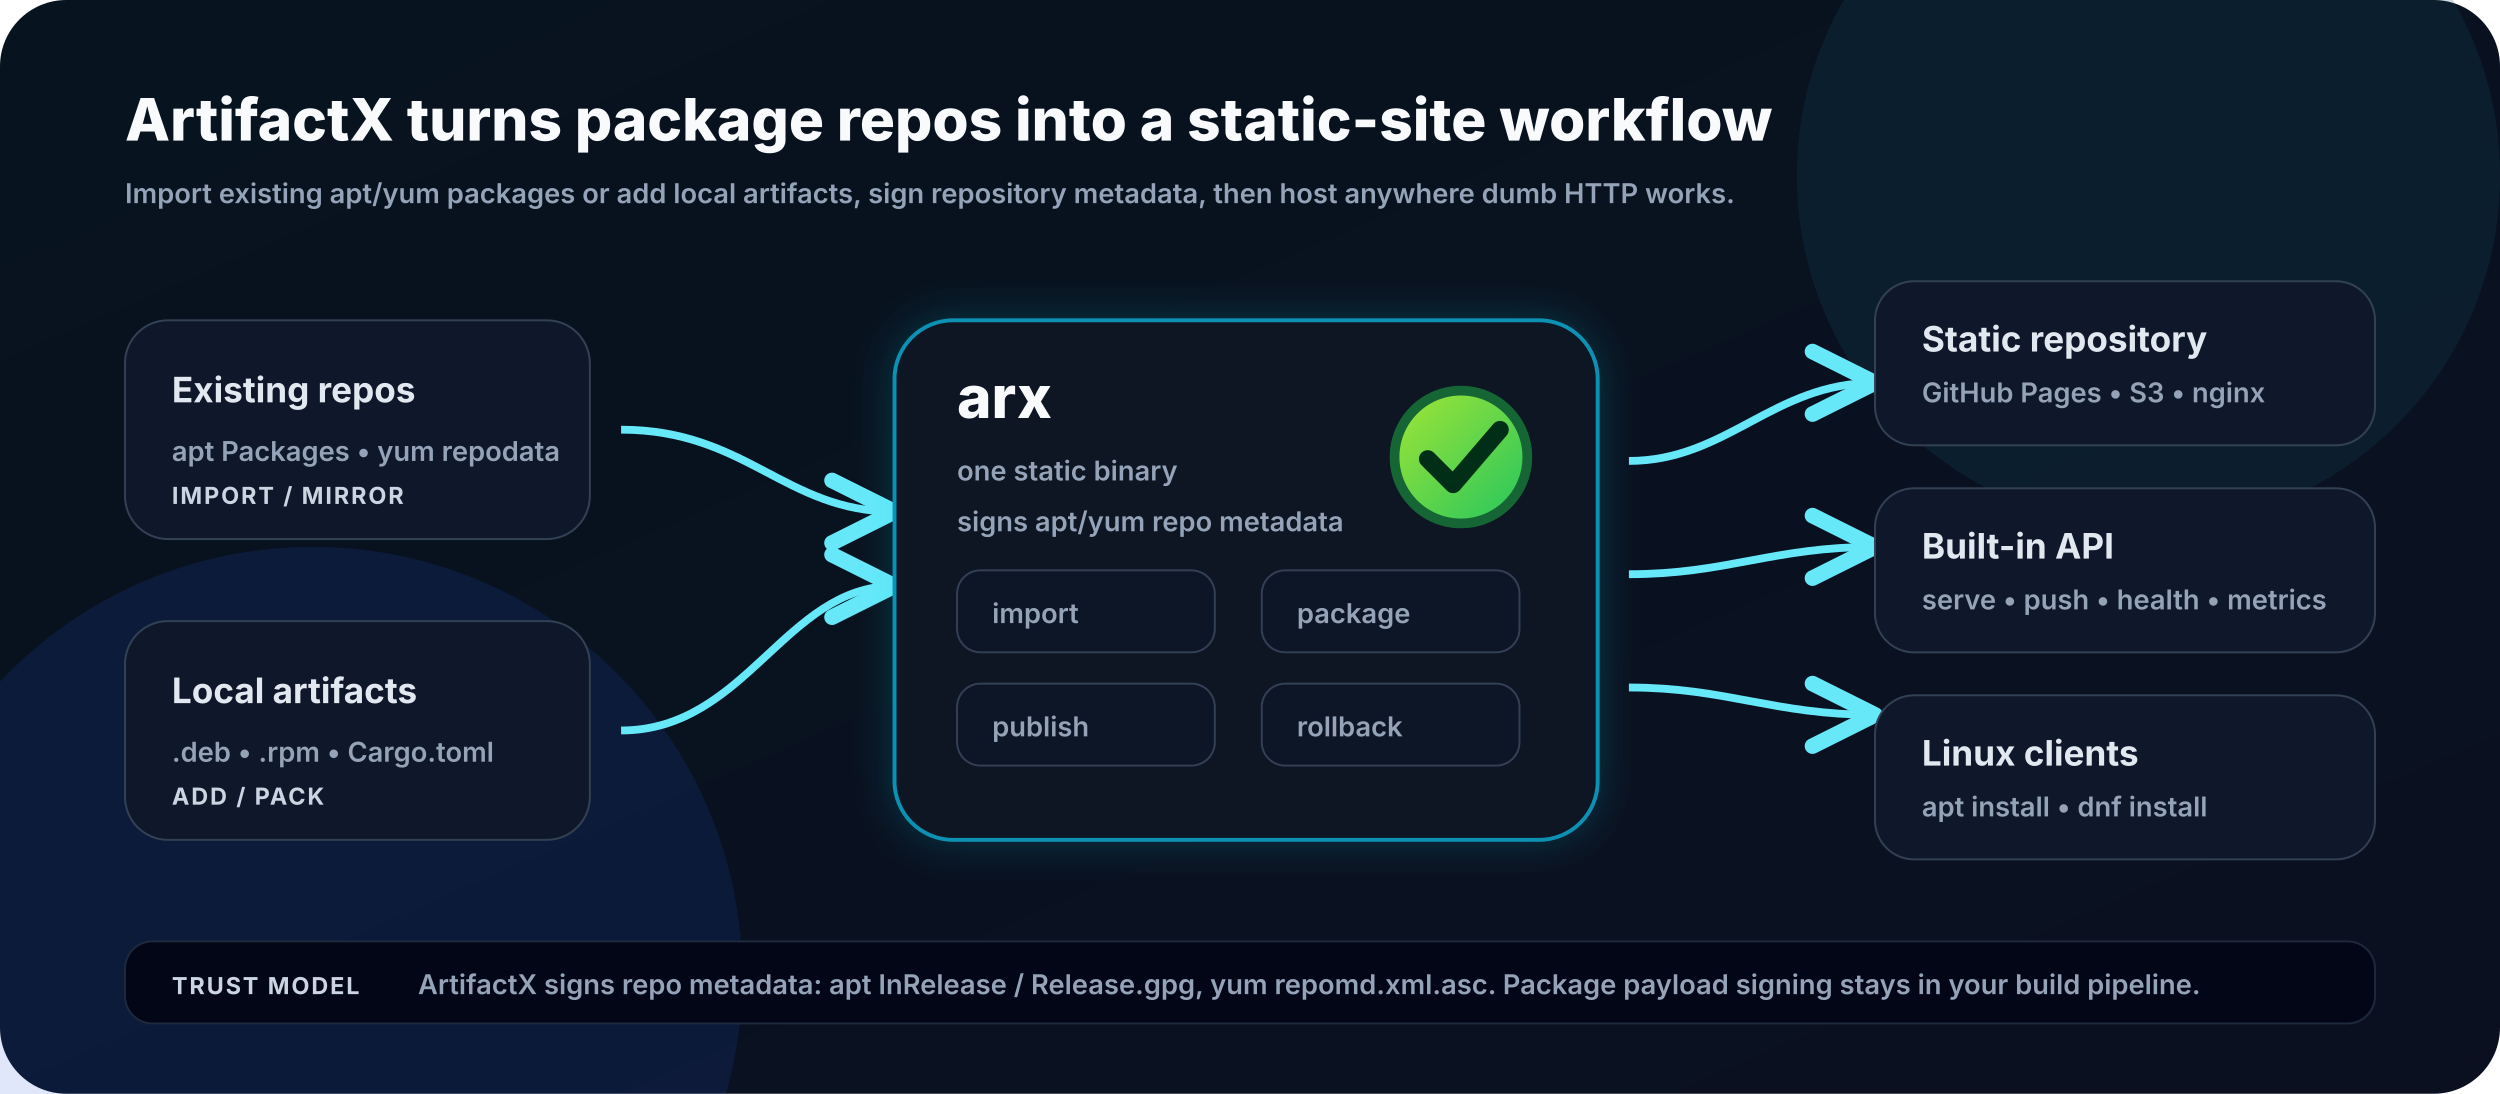
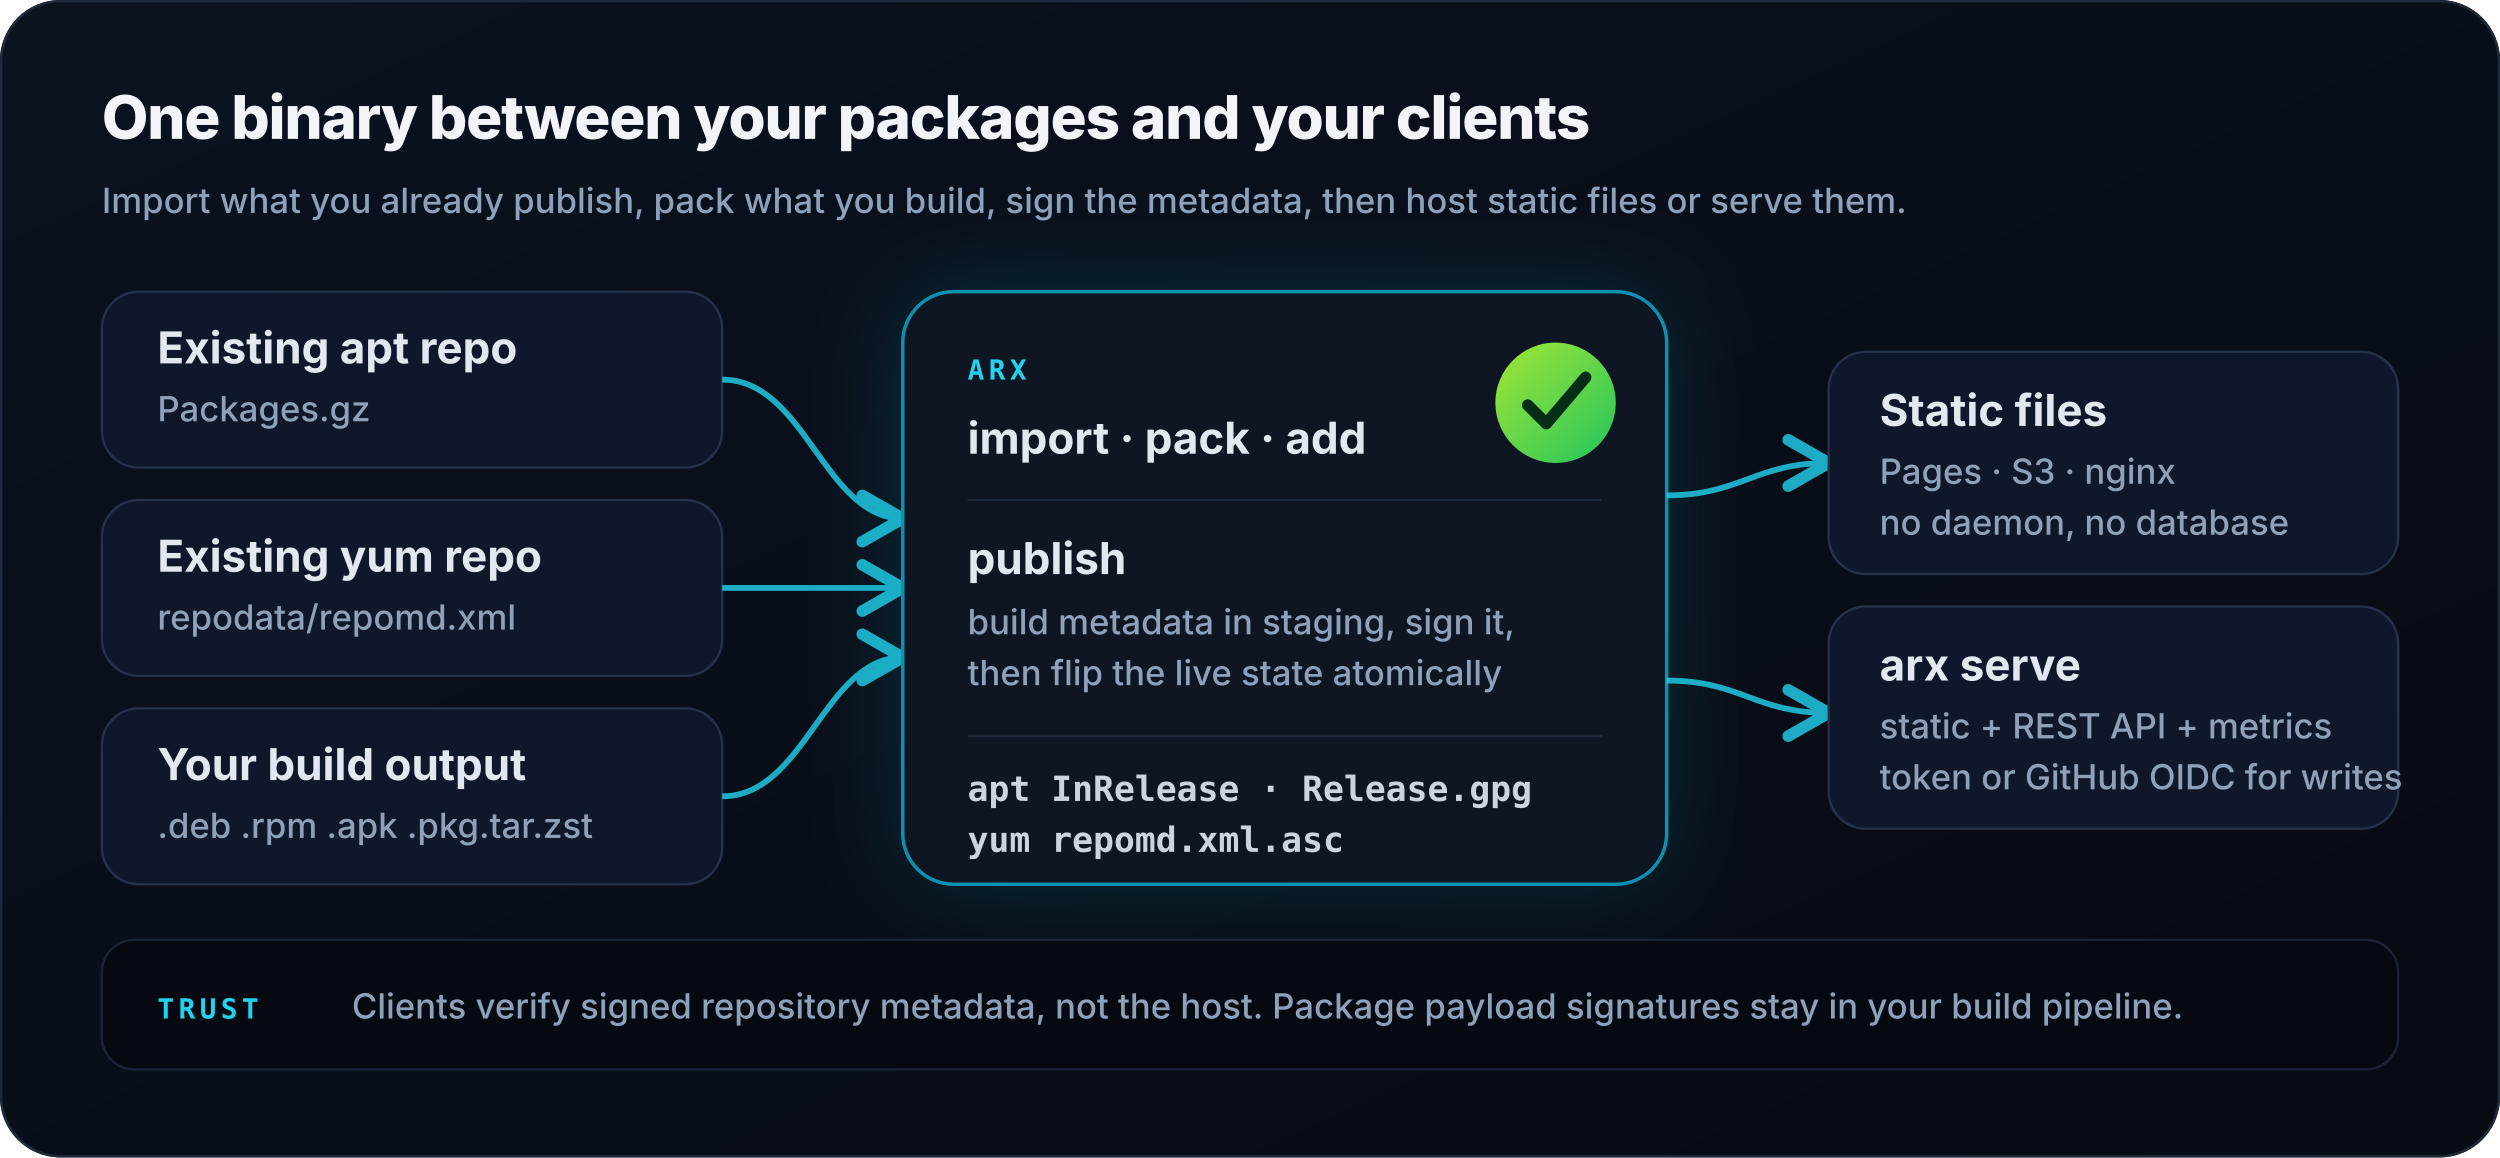
- <svg xmlns="http://www.w3.org/2000/svg" width="1280" height="560" viewBox="0 0 1280 560" fill="none" role="img" aria-labelledby="title desc">
+ <svg xmlns="http://www.w3.org/2000/svg" width="1080" height="500" viewBox="0 0 1080 500" fill="none" role="img" aria-labelledby="title desc">
  <defs>
    <linearGradient id="bg" x1="0" y1="0" x2="1" y2="1">
-       <stop offset="0" stop-color="#07131F" />
-       <stop offset="1" stop-color="#0B1020" />
+       <stop offset="0" stop-color="#0A1220" />
+       <stop offset="1" stop-color="#070B12" />
    </linearGradient>
-     <linearGradient id="cyan" x1="0" y1="0" x2="1" y2="1">
+     <linearGradient id="cyan" x1="0" y1="0" x2="1" y2="0">
      <stop offset="0" stop-color="#22D3EE" />
      <stop offset="1" stop-color="#2563EB" />
    </linearGradient>
    <linearGradient id="lime" x1="0" y1="0" x2="1" y2="1">
      <stop offset="0" stop-color="#A3E635" />
      <stop offset="1" stop-color="#22C55E" />
    </linearGradient>
-     <marker id="arrow" markerWidth="12" markerHeight="12" refX="10" refY="6" orient="auto">
-       <path d="M2 2 L10 6 L2 10" fill="none" stroke="#67E8F9" stroke-width="2" stroke-linecap="round" stroke-linejoin="round" />
+     <marker id="ar" markerWidth="10" markerHeight="10" refX="8" refY="5" orient="auto">
+       <path d="M1 1 L8 5 L1 9" fill="none" stroke="#22D3EE" stroke-width="2" stroke-linecap="round" stroke-linejoin="round" />
    </marker>
-     <filter id="glow" x="-30%" y="-30%" width="160%" height="160%">
-       <feDropShadow dx="0" dy="0" stdDeviation="10" flood-color="#22D3EE" flood-opacity="0.20" />
+     <filter id="glow" x="-40%" y="-40%" width="180%" height="180%">
+       <feDropShadow dx="0" dy="0" stdDeviation="20" flood-color="#22D3EE" flood-opacity="0.16" />
    </filter>
    <style>
-       .title{font:800 30px Inter,ui-sans-serif,system-ui,-apple-system,BlinkMacSystemFont,"Segoe UI",sans-serif;fill:#F8FAFC}
-       .label{font:700 18px Inter,ui-sans-serif,system-ui,-apple-system,BlinkMacSystemFont,"Segoe UI",sans-serif;fill:#E2E8F0}
-       .small{font:600 14px Inter,ui-sans-serif,system-ui,-apple-system,BlinkMacSystemFont,"Segoe UI",sans-serif;fill:#94A3B8}
-       .tiny{font:700 12px Inter,ui-sans-serif,system-ui,-apple-system,BlinkMacSystemFont,"Segoe UI",sans-serif;fill:#CBD5E1;letter-spacing:.08em}
+       .h{font-family:Inter,ui-sans-serif,system-ui,-apple-system,Segoe UI,sans-serif;font-size:26px;font-weight:800;fill:#F1F5F9;letter-spacing:-0.5px}
+       .l{font-family:Inter,ui-sans-serif,system-ui,-apple-system,Segoe UI,sans-serif;font-size:19px;font-weight:650;fill:#E2E8F0}
+       .s{font-family:Inter,ui-sans-serif,system-ui,-apple-system,Segoe UI,sans-serif;font-size:15px;font-weight:500;fill:#8FA1B8}
+       .k{font-family:ui-monospace,SFMono-Regular,Menlo,monospace;font-size:12px;font-weight:700;fill:#22D3EE;letter-spacing:1.9px}
+       .c{font-family:ui-monospace,SFMono-Regular,Menlo,monospace;font-size:15px;font-weight:600;fill:#CBD5E1}
    </style>
  </defs>
-   <rect width="1280" height="560" rx="34" fill="url(#bg)" />
-   <circle cx="1100" cy="90" r="180" fill="#164E63" opacity="0.20" />
-   <circle cx="160" cy="500" r="220" fill="#1D4ED8" opacity="0.14" />
-   <text x="64" y="72" class="title">ArtifactX turns package repos into a static-site workflow</text>
-   <text x="64" y="104" class="small">Import existing apt/yum packages or add local artifacts, sign repository metadata, then host anywhere dumb HTTP works.</text>
-   <g transform="translate(64 164)">
-     <rect width="238" height="112" rx="22" fill="#0F172A" stroke="#334155" />
-     <text x="24" y="42" class="label">Existing repos</text>
-     <text x="24" y="72" class="small">apt Packages • yum repodata</text>
-     <text x="24" y="94" class="tiny">IMPORT / MIRROR</text>
+   <rect width="1080" height="500" rx="26" fill="url(#bg)" />
+   <rect x="0.5" y="0.5" width="1079" height="499" rx="26" stroke="#1E293B" />
+   <text x="44" y="60" class="h">One binary between your packages and your clients</text>
+   <text x="44" y="92" class="s">Import what you already publish, pack what you build, sign the metadata, then host static files or serve them.</text>
+   <g>
+     <rect x="44" y="126" width="268" height="76" rx="16" fill="#0F172A" stroke="#25324A" />
+     <text x="68" y="157" class="l">Existing apt repo</text>
+     <text x="68" y="182" class="s">Packages.gz</text>
+     <rect x="44" y="216" width="268" height="76" rx="16" fill="#0F172A" stroke="#25324A" />
+     <text x="68" y="247" class="l">Existing yum repo</text>
+     <text x="68" y="272" class="s">repodata/repomd.xml</text>
+     <rect x="44" y="306" width="268" height="76" rx="16" fill="#0F172A" stroke="#25324A" />
+     <text x="68" y="337" class="l">Your build output</text>
+     <text x="68" y="362" class="s">.deb .rpm .apk .pkg.tar.zst</text>
  </g>
-   <g transform="translate(64 318)">
-     <rect width="238" height="112" rx="22" fill="#0F172A" stroke="#334155" />
-     <text x="24" y="42" class="label">Local artifacts</text>
-     <text x="24" y="72" class="small">.deb • .rpm • Cargo.toml</text>
-     <text x="24" y="94" class="tiny">ADD / PACK</text>
+   <path d="M312 164 C348 164 356 224 390 224" stroke="#22D3EE" stroke-width="2.5" marker-end="url(#ar)" opacity=".8" />
+   <path d="M312 254 H390" stroke="#22D3EE" stroke-width="2.5" marker-end="url(#ar)" opacity=".8" />
+   <path d="M312 344 C348 344 356 284 390 284" stroke="#22D3EE" stroke-width="2.5" marker-end="url(#ar)" opacity=".8" />
+   <g filter="url(#glow)">
+     <rect x="390" y="126" width="330" height="256" rx="22" fill="#0B1322" stroke="#0891B2" stroke-width="1.5" />
  </g>
-   <path d="M318 220 C382 220 402 262 458 262" stroke="#67E8F9" stroke-width="4" marker-end="url(#arrow)" />
-   <path d="M318 374 C382 374 402 300 458 300" stroke="#67E8F9" stroke-width="4" marker-end="url(#arrow)" />
-   <g transform="translate(458 164)" filter="url(#glow)">
-     <rect width="360" height="266" rx="30" fill="#0B1220" stroke="#0891B2" stroke-width="2" />
-     <text x="32" y="50" class="title">arx</text>
-     <text x="32" y="82" class="small">one static binary</text>
-     <text x="32" y="108" class="small">signs apt/yum repo metadata</text>
-     <g transform="translate(32 128)">
-       <rect width="132" height="42" rx="12" fill="#111827" stroke="#334155" />
-       <text x="18" y="27" class="small">import</text>
-       <rect x="156" width="132" height="42" rx="12" fill="#111827" stroke="#334155" />
-       <text x="174" y="27" class="small">package</text>
-       <rect y="58" width="132" height="42" rx="12" fill="#111827" stroke="#334155" />
-       <text x="18" y="85" class="small">publish</text>
-       <rect x="156" y="58" width="132" height="42" rx="12" fill="#111827" stroke="#334155" />
-       <text x="174" y="85" class="small">rollback</text>
-     </g>
-     <g transform="translate(238 28)">
-       <circle cx="52" cy="42" r="34" fill="url(#lime)" stroke="#166534" stroke-width="5" />
-       <path d="M35 43 L48 56 L72 28" stroke="#052E16" stroke-width="9" stroke-linecap="round" stroke-linejoin="round" />
-     </g>
+   <text x="418" y="164" class="k">ARX</text>
+   <text x="418" y="196" class="l">import · pack · add</text>
+   <path d="M418 216 H692" stroke="#1E293B" stroke-width="1" />
+   <text x="418" y="248" class="l">publish</text>
+   <text x="418" y="274" class="s">build metadata in staging, sign it,</text>
+   <text x="418" y="296" class="s">then flip the live state atomically</text>
+   <path d="M418 318 H692" stroke="#1E293B" stroke-width="1" />
+   <text x="418" y="346" class="c">apt InRelease · Release.gpg</text>
+   <text x="418" y="368" class="c">yum repomd.xml.asc</text>
+   <g transform="translate(646 148)">
+     <circle cx="26" cy="26" r="26" fill="url(#lime)" />
+     <path d="M14 27 L22 35 L39 15" stroke="#052E16" stroke-width="5" stroke-linecap="round" stroke-linejoin="round" />
  </g>
-   <path d="M834 236 C884 236 908 196 960 196" stroke="#67E8F9" stroke-width="4" marker-end="url(#arrow)" />
-   <path d="M834 294 C884 294 908 280 960 280" stroke="#67E8F9" stroke-width="4" marker-end="url(#arrow)" />
-   <path d="M834 352 C884 352 908 366 960 366" stroke="#67E8F9" stroke-width="4" marker-end="url(#arrow)" />
-   <g transform="translate(960 144)">
-     <rect width="256" height="84" rx="20" fill="#0F172A" stroke="#334155" />
-     <text x="24" y="36" class="label">Static repository</text>
-     <text x="24" y="62" class="small">GitHub Pages • S3 • nginx</text>
-   </g>
-   <g transform="translate(960 250)">
-     <rect width="256" height="84" rx="20" fill="#0F172A" stroke="#334155" />
-     <text x="24" y="36" class="label">Built-in API</text>
-     <text x="24" y="62" class="small">serve • push • health • metrics</text>
-   </g>
-   <g transform="translate(960 356)">
-     <rect width="256" height="84" rx="20" fill="#0F172A" stroke="#334155" />
-     <text x="24" y="36" class="label">Linux clients</text>
-     <text x="24" y="62" class="small">apt install • dnf install</text>
-   </g>
-   <g transform="translate(64 482)">
-     <rect width="1152" height="42" rx="14" fill="#020617" stroke="#1E293B" />
-     <text x="24" y="27" class="tiny">TRUST MODEL</text>
-     <text x="150" y="27" class="small">ArtifactX signs repo metadata: apt InRelease / Release.gpg, yum repomd.xml.asc. Package payload signing stays in your build pipeline.</text>
-   </g>
+   <path d="M720 214 C752 214 758 200 790 200" stroke="#22D3EE" stroke-width="2.5" marker-end="url(#ar)" opacity=".8" />
+   <path d="M720 294 C752 294 758 308 790 308" stroke="#22D3EE" stroke-width="2.5" marker-end="url(#ar)" opacity=".8" />
+   <rect x="790" y="152" width="246" height="96" rx="16" fill="#0F172A" stroke="#25324A" />
+   <text x="812" y="184" class="l">Static files</text>
+   <text x="812" y="209" class="s">Pages · S3 · nginx</text>
+   <text x="812" y="231" class="s">no daemon, no database</text>
+   <rect x="790" y="262" width="246" height="96" rx="16" fill="#0F172A" stroke="#25324A" />
+   <text x="812" y="294" class="l">arx serve</text>
+   <text x="812" y="319" class="s">static + REST API + metrics</text>
+   <text x="812" y="341" class="s">token or GitHub OIDC for writes</text>
+   <rect x="44" y="406" width="992" height="56" rx="14" fill="#050912" stroke="#1A2436" />
+   <text x="68" y="440" class="k">TRUST</text>
+   <text x="152" y="440" class="s">Clients verify signed repository metadata, not the host. Package payload signatures stay in your build pipeline.</text>
</svg>
